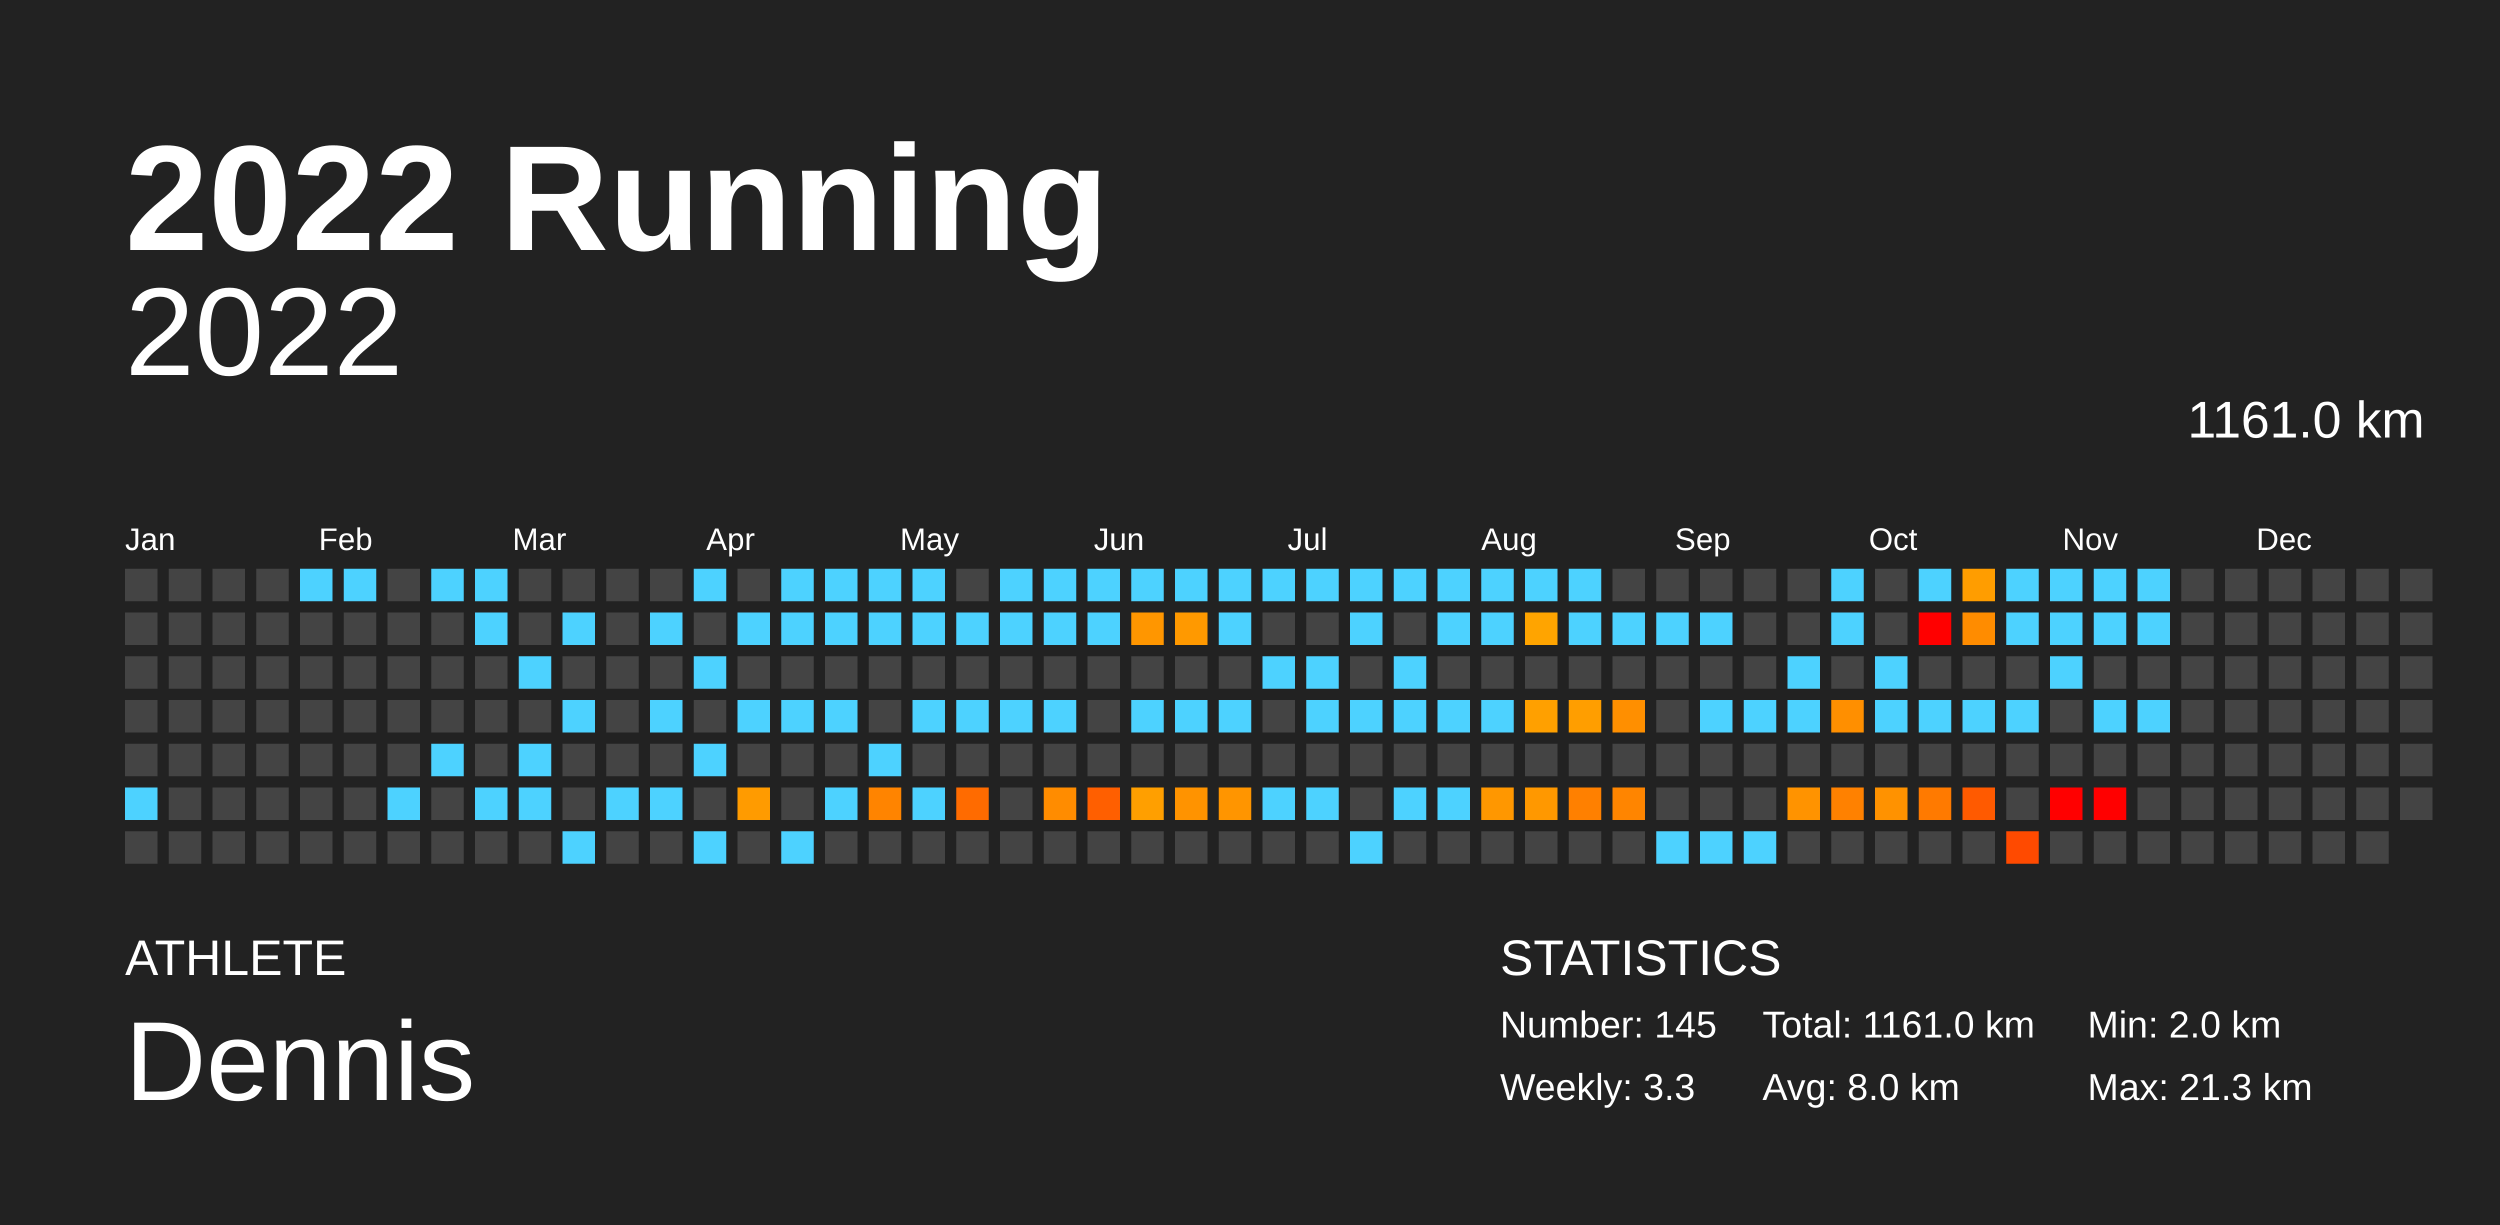
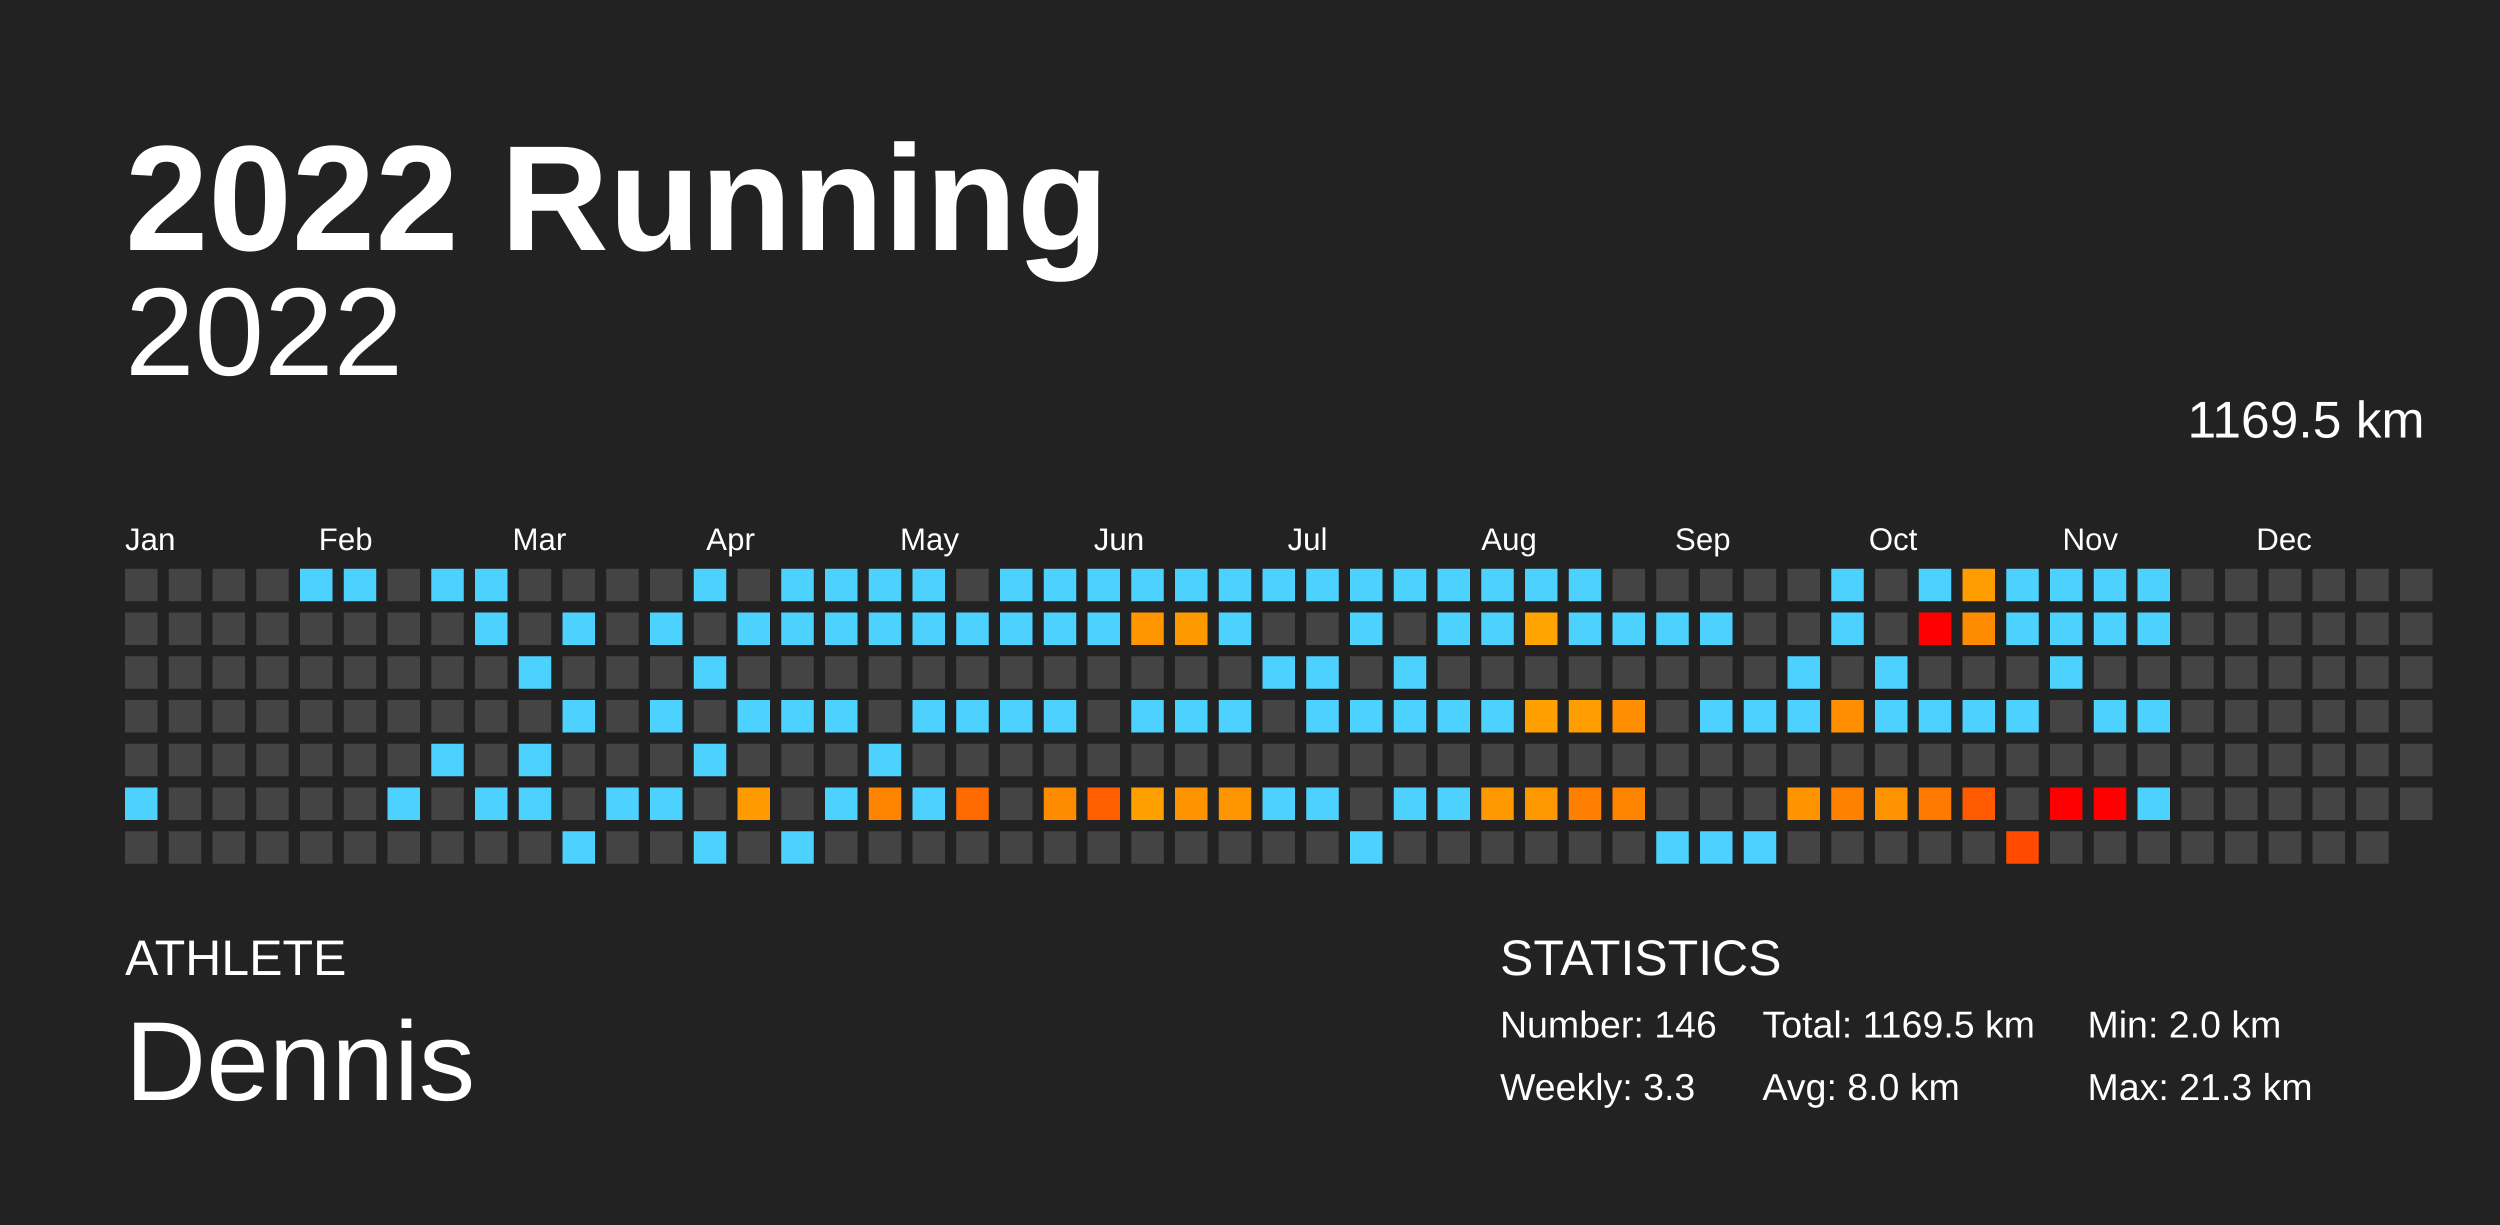
<svg xmlns="http://www.w3.org/2000/svg" baseProfile="full" height="98mm" version="1.1" viewBox="0,0,200,98" width="200mm">
  <defs />
  <rect fill="#222222" height="98" width="200" x="0" y="0" />
  <text fill="#FFFFFF" style="font-size:12px; font-family:Arial; font-weight:bold;" x="10" y="20">2022 Running</text>
  <text fill="#FFFFFF" style="font-size:4px; font-family:Arial" x="10" y="78">ATHLETE</text>
  <text fill="#FFFFFF" style="font-size:9px; font-family:Arial" x="10" y="88">Dennis</text>
  <text fill="#FFFFFF" style="font-size:4px; font-family:Arial" x="120" y="78">STATISTICS</text>
-   <text fill="#FFFFFF" style="font-size:3px; font-family:Arial" x="120" y="83">Number: 145</text>
+   <text fill="#FFFFFF" style="font-size:3px; font-family:Arial" x="120" y="83">Number: 146</text>
  <text fill="#FFFFFF" style="font-size:3px; font-family:Arial" x="120" y="88">Weekly: 3.3</text>
-   <text fill="#FFFFFF" style="font-size:3px; font-family:Arial" x="141" y="83">Total: 1161.0 km</text>
+   <text fill="#FFFFFF" style="font-size:3px; font-family:Arial" x="141" y="83">Total: 1169.5 km</text>
  <text fill="#FFFFFF" style="font-size:3px; font-family:Arial" x="141" y="88">Avg: 8.0 km</text>
  <text fill="#FFFFFF" style="font-size:3px; font-family:Arial" x="167" y="83">Min: 2.0 km</text>
  <text fill="#FFFFFF" style="font-size:3px; font-family:Arial" x="167" y="88">Max: 21.3 km</text>
  <text alignment-baseline="hanging" fill="#FFFFFF" style="font-size:10.0px; font-family:Arial;" x="10" y="30">2022</text>
-   <text alignment-baseline="hanging" fill="#FFFFFF" style="font-size:4.125px; font-family:Arial;" x="175" y="35">1161.0 km</text>
+   <text alignment-baseline="hanging" fill="#FFFFFF" style="font-size:4.125px; font-family:Arial;" x="175" y="35">1169.5 km</text>
  <text fill="#FFFFFF" style="font-size:2.5px; font-family:Arial" x="10.0" y="44">Jan</text>
  <text fill="#FFFFFF" style="font-size:2.5px; font-family:Arial" x="25.5" y="44">Feb</text>
  <text fill="#FFFFFF" style="font-size:2.5px; font-family:Arial" x="41.0" y="44">Mar</text>
  <text fill="#FFFFFF" style="font-size:2.5px; font-family:Arial" x="56.5" y="44">Apr</text>
  <text fill="#FFFFFF" style="font-size:2.5px; font-family:Arial" x="72.0" y="44">May</text>
  <text fill="#FFFFFF" style="font-size:2.5px; font-family:Arial" x="87.5" y="44">Jun</text>
  <text fill="#FFFFFF" style="font-size:2.5px; font-family:Arial" x="103.0" y="44">Jul</text>
  <text fill="#FFFFFF" style="font-size:2.5px; font-family:Arial" x="118.5" y="44">Aug</text>
  <text fill="#FFFFFF" style="font-size:2.5px; font-family:Arial" x="134.0" y="44">Sep</text>
  <text fill="#FFFFFF" style="font-size:2.5px; font-family:Arial" x="149.5" y="44">Oct</text>
  <text fill="#FFFFFF" style="font-size:2.5px; font-family:Arial" x="165.0" y="44">Nov</text>
  <text fill="#FFFFFF" style="font-size:2.5px; font-family:Arial" x="180.5" y="44">Dec</text>
  <rect fill="#444444" height="2.6" width="2.6" x="10.0" y="45.5" />
  <rect fill="#444444" height="2.6" width="2.6" x="10.0" y="49.0" />
  <rect fill="#444444" height="2.6" width="2.6" x="10.0" y="52.5" />
  <rect fill="#444444" height="2.6" width="2.6" x="10.0" y="56.0" />
  <rect fill="#444444" height="2.6" width="2.6" x="10.0" y="59.5" />
  <rect fill="#4dd2ff" height="2.6" width="2.6" x="10.0" y="63.0" />
  <rect fill="#444444" height="2.6" width="2.6" x="10.0" y="66.5" />
  <rect fill="#444444" height="2.6" width="2.6" x="13.5" y="45.5" />
  <rect fill="#444444" height="2.6" width="2.6" x="13.5" y="49.0" />
  <rect fill="#444444" height="2.6" width="2.6" x="13.5" y="52.5" />
  <rect fill="#444444" height="2.6" width="2.6" x="13.5" y="56.0" />
  <rect fill="#444444" height="2.6" width="2.6" x="13.5" y="59.5" />
  <rect fill="#444444" height="2.6" width="2.6" x="13.5" y="63.0" />
  <rect fill="#444444" height="2.6" width="2.6" x="13.5" y="66.5" />
  <rect fill="#444444" height="2.6" width="2.6" x="17.0" y="45.5" />
  <rect fill="#444444" height="2.6" width="2.6" x="17.0" y="49.0" />
  <rect fill="#444444" height="2.6" width="2.6" x="17.0" y="52.5" />
  <rect fill="#444444" height="2.6" width="2.6" x="17.0" y="56.0" />
  <rect fill="#444444" height="2.6" width="2.6" x="17.0" y="59.5" />
  <rect fill="#444444" height="2.6" width="2.6" x="17.0" y="63.0" />
  <rect fill="#444444" height="2.6" width="2.6" x="17.0" y="66.5" />
  <rect fill="#444444" height="2.6" width="2.6" x="20.5" y="45.5" />
  <rect fill="#444444" height="2.6" width="2.6" x="20.5" y="49.0" />
  <rect fill="#444444" height="2.6" width="2.6" x="20.5" y="52.5" />
  <rect fill="#444444" height="2.6" width="2.6" x="20.5" y="56.0" />
  <rect fill="#444444" height="2.6" width="2.6" x="20.5" y="59.5" />
  <rect fill="#444444" height="2.6" width="2.6" x="20.5" y="63.0" />
  <rect fill="#444444" height="2.6" width="2.6" x="20.5" y="66.5" />
  <rect fill="#4dd2ff" height="2.6" width="2.6" x="24.0" y="45.5" />
  <rect fill="#444444" height="2.6" width="2.6" x="24.0" y="49.0" />
  <rect fill="#444444" height="2.6" width="2.6" x="24.0" y="52.5" />
  <rect fill="#444444" height="2.6" width="2.6" x="24.0" y="56.0" />
  <rect fill="#444444" height="2.6" width="2.6" x="24.0" y="59.5" />
  <rect fill="#444444" height="2.6" width="2.6" x="24.0" y="63.0" />
  <rect fill="#444444" height="2.6" width="2.6" x="24.0" y="66.5" />
  <rect fill="#4dd2ff" height="2.6" width="2.6" x="27.5" y="45.5" />
  <rect fill="#444444" height="2.6" width="2.6" x="27.5" y="49.0" />
  <rect fill="#444444" height="2.6" width="2.6" x="27.5" y="52.5" />
  <rect fill="#444444" height="2.6" width="2.6" x="27.5" y="56.0" />
  <rect fill="#444444" height="2.6" width="2.6" x="27.5" y="59.5" />
  <rect fill="#444444" height="2.6" width="2.6" x="27.5" y="63.0" />
  <rect fill="#444444" height="2.6" width="2.6" x="27.5" y="66.5" />
  <rect fill="#444444" height="2.6" width="2.6" x="31.0" y="45.5" />
  <rect fill="#444444" height="2.6" width="2.6" x="31.0" y="49.0" />
  <rect fill="#444444" height="2.6" width="2.6" x="31.0" y="52.5" />
  <rect fill="#444444" height="2.6" width="2.6" x="31.0" y="56.0" />
  <rect fill="#444444" height="2.6" width="2.6" x="31.0" y="59.5" />
  <rect fill="#4dd2ff" height="2.6" width="2.6" x="31.0" y="63.0" />
  <rect fill="#444444" height="2.6" width="2.6" x="31.0" y="66.5" />
  <rect fill="#4dd2ff" height="2.6" width="2.6" x="34.5" y="45.5" />
  <rect fill="#444444" height="2.6" width="2.6" x="34.5" y="49.0" />
  <rect fill="#444444" height="2.6" width="2.6" x="34.5" y="52.5" />
  <rect fill="#444444" height="2.6" width="2.6" x="34.5" y="56.0" />
  <rect fill="#4dd2ff" height="2.6" width="2.6" x="34.5" y="59.5" />
  <rect fill="#444444" height="2.6" width="2.6" x="34.5" y="63.0" />
  <rect fill="#444444" height="2.6" width="2.6" x="34.5" y="66.5" />
  <rect fill="#4dd2ff" height="2.6" width="2.6" x="38.0" y="45.5" />
  <rect fill="#4dd2ff" height="2.6" width="2.6" x="38.0" y="49.0" />
  <rect fill="#444444" height="2.6" width="2.6" x="38.0" y="52.5" />
  <rect fill="#444444" height="2.6" width="2.6" x="38.0" y="56.0" />
  <rect fill="#444444" height="2.6" width="2.6" x="38.0" y="59.5" />
  <rect fill="#4dd2ff" height="2.6" width="2.6" x="38.0" y="63.0" />
  <rect fill="#444444" height="2.6" width="2.6" x="38.0" y="66.5" />
  <rect fill="#444444" height="2.6" width="2.6" x="41.5" y="45.5" />
  <rect fill="#444444" height="2.6" width="2.6" x="41.5" y="49.0" />
  <rect fill="#4dd2ff" height="2.6" width="2.6" x="41.5" y="52.5" />
  <rect fill="#444444" height="2.6" width="2.6" x="41.5" y="56.0" />
  <rect fill="#4dd2ff" height="2.6" width="2.6" x="41.5" y="59.5" />
  <rect fill="#4dd2ff" height="2.6" width="2.6" x="41.5" y="63.0" />
  <rect fill="#444444" height="2.6" width="2.6" x="41.5" y="66.5" />
  <rect fill="#444444" height="2.6" width="2.6" x="45.0" y="45.5" />
  <rect fill="#4dd2ff" height="2.6" width="2.6" x="45.0" y="49.0" />
  <rect fill="#444444" height="2.6" width="2.6" x="45.0" y="52.5" />
  <rect fill="#4dd2ff" height="2.6" width="2.6" x="45.0" y="56.0" />
  <rect fill="#444444" height="2.6" width="2.6" x="45.0" y="59.5" />
  <rect fill="#444444" height="2.6" width="2.6" x="45.0" y="63.0" />
  <rect fill="#4dd2ff" height="2.6" width="2.6" x="45.0" y="66.5" />
  <rect fill="#444444" height="2.6" width="2.6" x="48.5" y="45.5" />
  <rect fill="#444444" height="2.6" width="2.6" x="48.5" y="49.0" />
  <rect fill="#444444" height="2.6" width="2.6" x="48.5" y="52.5" />
  <rect fill="#444444" height="2.6" width="2.6" x="48.5" y="56.0" />
  <rect fill="#444444" height="2.6" width="2.6" x="48.5" y="59.5" />
  <rect fill="#4dd2ff" height="2.6" width="2.6" x="48.5" y="63.0" />
  <rect fill="#444444" height="2.6" width="2.6" x="48.5" y="66.5" />
  <rect fill="#444444" height="2.6" width="2.6" x="52.0" y="45.5" />
  <rect fill="#4dd2ff" height="2.6" width="2.6" x="52.0" y="49.0" />
  <rect fill="#444444" height="2.6" width="2.6" x="52.0" y="52.5" />
  <rect fill="#4dd2ff" height="2.6" width="2.6" x="52.0" y="56.0" />
  <rect fill="#444444" height="2.6" width="2.6" x="52.0" y="59.5" />
  <rect fill="#4dd2ff" height="2.6" width="2.6" x="52.0" y="63.0" />
  <rect fill="#444444" height="2.6" width="2.6" x="52.0" y="66.5" />
  <rect fill="#4dd2ff" height="2.6" width="2.6" x="55.5" y="45.5" />
  <rect fill="#444444" height="2.6" width="2.6" x="55.5" y="49.0" />
  <rect fill="#4dd2ff" height="2.6" width="2.6" x="55.5" y="52.5" />
  <rect fill="#444444" height="2.6" width="2.6" x="55.5" y="56.0" />
  <rect fill="#4dd2ff" height="2.6" width="2.6" x="55.5" y="59.5" />
  <rect fill="#444444" height="2.6" width="2.6" x="55.5" y="63.0" />
  <rect fill="#4dd2ff" height="2.6" width="2.6" x="55.5" y="66.5" />
  <rect fill="#444444" height="2.6" width="2.6" x="59.0" y="45.5" />
  <rect fill="#4dd2ff" height="2.6" width="2.6" x="59.0" y="49.0" />
  <rect fill="#444444" height="2.6" width="2.6" x="59.0" y="52.5" />
  <rect fill="#4dd2ff" height="2.6" width="2.6" x="59.0" y="56.0" />
  <rect fill="#444444" height="2.6" width="2.6" x="59.0" y="59.5" />
  <rect fill="#ff9b00" height="2.6" width="2.6" x="59.0" y="63.0" />
  <rect fill="#444444" height="2.6" width="2.6" x="59.0" y="66.5" />
  <rect fill="#4dd2ff" height="2.6" width="2.6" x="62.5" y="45.5" />
  <rect fill="#4dd2ff" height="2.6" width="2.6" x="62.5" y="49.0" />
  <rect fill="#444444" height="2.6" width="2.6" x="62.5" y="52.5" />
  <rect fill="#4dd2ff" height="2.6" width="2.6" x="62.5" y="56.0" />
  <rect fill="#444444" height="2.6" width="2.6" x="62.5" y="59.5" />
  <rect fill="#444444" height="2.6" width="2.6" x="62.5" y="63.0" />
  <rect fill="#4dd2ff" height="2.6" width="2.6" x="62.5" y="66.5" />
  <rect fill="#4dd2ff" height="2.6" width="2.6" x="66.0" y="45.5" />
  <rect fill="#4dd2ff" height="2.6" width="2.6" x="66.0" y="49.0" />
  <rect fill="#444444" height="2.6" width="2.6" x="66.0" y="52.5" />
  <rect fill="#4dd2ff" height="2.6" width="2.6" x="66.0" y="56.0" />
  <rect fill="#444444" height="2.6" width="2.6" x="66.0" y="59.5" />
  <rect fill="#4dd2ff" height="2.6" width="2.6" x="66.0" y="63.0" />
  <rect fill="#444444" height="2.6" width="2.6" x="66.0" y="66.5" />
  <rect fill="#4dd2ff" height="2.6" width="2.6" x="69.5" y="45.5" />
  <rect fill="#4dd2ff" height="2.6" width="2.6" x="69.5" y="49.0" />
  <rect fill="#444444" height="2.6" width="2.6" x="69.5" y="52.5" />
  <rect fill="#444444" height="2.6" width="2.6" x="69.5" y="56.0" />
  <rect fill="#4dd2ff" height="2.6" width="2.6" x="69.5" y="59.5" />
  <rect fill="#ff8400" height="2.6" width="2.6" x="69.5" y="63.0" />
  <rect fill="#444444" height="2.6" width="2.6" x="69.5" y="66.5" />
  <rect fill="#4dd2ff" height="2.6" width="2.6" x="73.0" y="45.5" />
  <rect fill="#4dd2ff" height="2.6" width="2.6" x="73.0" y="49.0" />
  <rect fill="#444444" height="2.6" width="2.6" x="73.0" y="52.5" />
  <rect fill="#4dd2ff" height="2.6" width="2.6" x="73.0" y="56.0" />
  <rect fill="#444444" height="2.6" width="2.6" x="73.0" y="59.5" />
  <rect fill="#4dd2ff" height="2.6" width="2.6" x="73.0" y="63.0" />
  <rect fill="#444444" height="2.6" width="2.6" x="73.0" y="66.5" />
  <rect fill="#444444" height="2.6" width="2.6" x="76.5" y="45.5" />
  <rect fill="#4dd2ff" height="2.6" width="2.6" x="76.5" y="49.0" />
  <rect fill="#444444" height="2.6" width="2.6" x="76.5" y="52.5" />
  <rect fill="#4dd2ff" height="2.6" width="2.6" x="76.5" y="56.0" />
  <rect fill="#444444" height="2.6" width="2.6" x="76.5" y="59.5" />
  <rect fill="#ff6b00" height="2.6" width="2.6" x="76.5" y="63.0" />
  <rect fill="#444444" height="2.6" width="2.6" x="76.5" y="66.5" />
  <rect fill="#4dd2ff" height="2.6" width="2.6" x="80.0" y="45.5" />
  <rect fill="#4dd2ff" height="2.6" width="2.6" x="80.0" y="49.0" />
  <rect fill="#444444" height="2.6" width="2.6" x="80.0" y="52.5" />
  <rect fill="#4dd2ff" height="2.6" width="2.6" x="80.0" y="56.0" />
  <rect fill="#444444" height="2.6" width="2.6" x="80.0" y="59.5" />
  <rect fill="#444444" height="2.6" width="2.6" x="80.0" y="63.0" />
  <rect fill="#444444" height="2.6" width="2.6" x="80.0" y="66.5" />
  <rect fill="#4dd2ff" height="2.6" width="2.6" x="83.5" y="45.5" />
  <rect fill="#4dd2ff" height="2.6" width="2.6" x="83.5" y="49.0" />
  <rect fill="#444444" height="2.6" width="2.6" x="83.5" y="52.5" />
  <rect fill="#4dd2ff" height="2.6" width="2.6" x="83.5" y="56.0" />
  <rect fill="#444444" height="2.6" width="2.6" x="83.5" y="59.5" />
  <rect fill="#ff8c00" height="2.6" width="2.6" x="83.5" y="63.0" />
  <rect fill="#444444" height="2.6" width="2.6" x="83.5" y="66.5" />
  <rect fill="#4dd2ff" height="2.6" width="2.6" x="87.0" y="45.5" />
  <rect fill="#4dd2ff" height="2.6" width="2.6" x="87.0" y="49.0" />
  <rect fill="#444444" height="2.6" width="2.6" x="87.0" y="52.5" />
  <rect fill="#444444" height="2.6" width="2.6" x="87.0" y="56.0" />
  <rect fill="#444444" height="2.6" width="2.6" x="87.0" y="59.5" />
  <rect fill="#ff5f00" height="2.6" width="2.6" x="87.0" y="63.0" />
  <rect fill="#444444" height="2.6" width="2.6" x="87.0" y="66.5" />
  <rect fill="#4dd2ff" height="2.6" width="2.6" x="90.5" y="45.5" />
  <rect fill="#ff9600" height="2.6" width="2.6" x="90.5" y="49.0" />
  <rect fill="#444444" height="2.6" width="2.6" x="90.5" y="52.5" />
  <rect fill="#4dd2ff" height="2.6" width="2.6" x="90.5" y="56.0" />
  <rect fill="#444444" height="2.6" width="2.6" x="90.5" y="59.5" />
  <rect fill="#ff9f00" height="2.6" width="2.6" x="90.5" y="63.0" />
  <rect fill="#444444" height="2.6" width="2.6" x="90.5" y="66.5" />
  <rect fill="#4dd2ff" height="2.6" width="2.6" x="94.0" y="45.5" />
  <rect fill="#ff9900" height="2.6" width="2.6" x="94.0" y="49.0" />
  <rect fill="#444444" height="2.6" width="2.6" x="94.0" y="52.5" />
  <rect fill="#4dd2ff" height="2.6" width="2.6" x="94.0" y="56.0" />
  <rect fill="#444444" height="2.6" width="2.6" x="94.0" y="59.5" />
  <rect fill="#ff9300" height="2.6" width="2.6" x="94.0" y="63.0" />
  <rect fill="#444444" height="2.6" width="2.6" x="94.0" y="66.5" />
  <rect fill="#4dd2ff" height="2.6" width="2.6" x="97.5" y="45.5" />
  <rect fill="#4dd2ff" height="2.6" width="2.6" x="97.5" y="49.0" />
  <rect fill="#444444" height="2.6" width="2.6" x="97.5" y="52.5" />
  <rect fill="#4dd2ff" height="2.6" width="2.6" x="97.5" y="56.0" />
  <rect fill="#444444" height="2.6" width="2.6" x="97.5" y="59.5" />
  <rect fill="#ff9500" height="2.6" width="2.6" x="97.5" y="63.0" />
  <rect fill="#444444" height="2.6" width="2.6" x="97.5" y="66.5" />
  <rect fill="#4dd2ff" height="2.6" width="2.6" x="101.0" y="45.5" />
  <rect fill="#444444" height="2.6" width="2.6" x="101.0" y="49.0" />
  <rect fill="#4dd2ff" height="2.6" width="2.6" x="101.0" y="52.5" />
  <rect fill="#444444" height="2.6" width="2.6" x="101.0" y="56.0" />
  <rect fill="#444444" height="2.6" width="2.6" x="101.0" y="59.5" />
  <rect fill="#4dd2ff" height="2.6" width="2.6" x="101.0" y="63.0" />
  <rect fill="#444444" height="2.6" width="2.6" x="101.0" y="66.5" />
  <rect fill="#4dd2ff" height="2.6" width="2.6" x="104.5" y="45.5" />
  <rect fill="#444444" height="2.6" width="2.6" x="104.5" y="49.0" />
  <rect fill="#4dd2ff" height="2.6" width="2.6" x="104.5" y="52.5" />
  <rect fill="#4dd2ff" height="2.6" width="2.6" x="104.5" y="56.0" />
  <rect fill="#444444" height="2.6" width="2.6" x="104.5" y="59.5" />
  <rect fill="#4dd2ff" height="2.6" width="2.6" x="104.5" y="63.0" />
  <rect fill="#444444" height="2.6" width="2.6" x="104.5" y="66.5" />
  <rect fill="#4dd2ff" height="2.6" width="2.6" x="108.0" y="45.5" />
  <rect fill="#4dd2ff" height="2.6" width="2.6" x="108.0" y="49.0" />
  <rect fill="#444444" height="2.6" width="2.6" x="108.0" y="52.5" />
  <rect fill="#4dd2ff" height="2.6" width="2.6" x="108.0" y="56.0" />
  <rect fill="#444444" height="2.6" width="2.6" x="108.0" y="59.5" />
  <rect fill="#444444" height="2.6" width="2.6" x="108.0" y="63.0" />
  <rect fill="#4dd2ff" height="2.6" width="2.6" x="108.0" y="66.5" />
  <rect fill="#4dd2ff" height="2.6" width="2.6" x="111.5" y="45.5" />
  <rect fill="#444444" height="2.6" width="2.6" x="111.5" y="49.0" />
  <rect fill="#4dd2ff" height="2.6" width="2.6" x="111.5" y="52.5" />
  <rect fill="#4dd2ff" height="2.6" width="2.6" x="111.5" y="56.0" />
  <rect fill="#444444" height="2.6" width="2.6" x="111.5" y="59.5" />
  <rect fill="#4dd2ff" height="2.6" width="2.6" x="111.5" y="63.0" />
  <rect fill="#444444" height="2.6" width="2.6" x="111.5" y="66.5" />
  <rect fill="#4dd2ff" height="2.6" width="2.6" x="115.0" y="45.5" />
  <rect fill="#4dd2ff" height="2.6" width="2.6" x="115.0" y="49.0" />
  <rect fill="#444444" height="2.6" width="2.6" x="115.0" y="52.5" />
  <rect fill="#4dd2ff" height="2.6" width="2.6" x="115.0" y="56.0" />
  <rect fill="#444444" height="2.6" width="2.6" x="115.0" y="59.5" />
  <rect fill="#4dd2ff" height="2.6" width="2.6" x="115.0" y="63.0" />
  <rect fill="#444444" height="2.6" width="2.6" x="115.0" y="66.5" />
  <rect fill="#4dd2ff" height="2.6" width="2.6" x="118.5" y="45.5" />
  <rect fill="#4dd2ff" height="2.6" width="2.6" x="118.5" y="49.0" />
  <rect fill="#444444" height="2.6" width="2.6" x="118.5" y="52.5" />
  <rect fill="#4dd2ff" height="2.6" width="2.6" x="118.5" y="56.0" />
  <rect fill="#444444" height="2.6" width="2.6" x="118.5" y="59.5" />
  <rect fill="#ff9700" height="2.6" width="2.6" x="118.5" y="63.0" />
  <rect fill="#444444" height="2.6" width="2.6" x="118.5" y="66.5" />
  <rect fill="#4dd2ff" height="2.6" width="2.6" x="122.0" y="45.5" />
  <rect fill="#ffa400" height="2.6" width="2.6" x="122.0" y="49.0" />
  <rect fill="#444444" height="2.6" width="2.6" x="122.0" y="52.5" />
  <rect fill="#ffa000" height="2.6" width="2.6" x="122.0" y="56.0" />
  <rect fill="#444444" height="2.6" width="2.6" x="122.0" y="59.5" />
  <rect fill="#ff9800" height="2.6" width="2.6" x="122.0" y="63.0" />
  <rect fill="#444444" height="2.6" width="2.6" x="122.0" y="66.5" />
  <rect fill="#4dd2ff" height="2.6" width="2.6" x="125.5" y="45.5" />
  <rect fill="#4dd2ff" height="2.6" width="2.6" x="125.5" y="49.0" />
  <rect fill="#444444" height="2.6" width="2.6" x="125.5" y="52.5" />
  <rect fill="#ff9e00" height="2.6" width="2.6" x="125.5" y="56.0" />
  <rect fill="#444444" height="2.6" width="2.6" x="125.5" y="59.5" />
  <rect fill="#ff8000" height="2.6" width="2.6" x="125.5" y="63.0" />
  <rect fill="#444444" height="2.6" width="2.6" x="125.5" y="66.5" />
  <rect fill="#444444" height="2.6" width="2.6" x="129.0" y="45.5" />
  <rect fill="#4dd2ff" height="2.6" width="2.6" x="129.0" y="49.0" />
  <rect fill="#444444" height="2.6" width="2.6" x="129.0" y="52.5" />
  <rect fill="#ff8f00" height="2.6" width="2.6" x="129.0" y="56.0" />
  <rect fill="#444444" height="2.6" width="2.6" x="129.0" y="59.5" />
  <rect fill="#ff8500" height="2.6" width="2.6" x="129.0" y="63.0" />
  <rect fill="#444444" height="2.6" width="2.6" x="129.0" y="66.5" />
  <rect fill="#444444" height="2.6" width="2.6" x="132.5" y="45.5" />
  <rect fill="#4dd2ff" height="2.6" width="2.6" x="132.5" y="49.0" />
  <rect fill="#444444" height="2.6" width="2.6" x="132.5" y="52.5" />
  <rect fill="#444444" height="2.6" width="2.6" x="132.5" y="56.0" />
  <rect fill="#444444" height="2.6" width="2.6" x="132.5" y="59.5" />
  <rect fill="#444444" height="2.6" width="2.6" x="132.5" y="63.0" />
  <rect fill="#4dd2ff" height="2.6" width="2.6" x="132.5" y="66.5" />
  <rect fill="#444444" height="2.6" width="2.6" x="136.0" y="45.5" />
  <rect fill="#4dd2ff" height="2.6" width="2.6" x="136.0" y="49.0" />
  <rect fill="#444444" height="2.6" width="2.6" x="136.0" y="52.5" />
  <rect fill="#4dd2ff" height="2.6" width="2.6" x="136.0" y="56.0" />
  <rect fill="#444444" height="2.6" width="2.6" x="136.0" y="59.5" />
  <rect fill="#444444" height="2.6" width="2.6" x="136.0" y="63.0" />
  <rect fill="#4dd2ff" height="2.6" width="2.6" x="136.0" y="66.5" />
  <rect fill="#444444" height="2.6" width="2.6" x="139.5" y="45.5" />
  <rect fill="#444444" height="2.6" width="2.6" x="139.5" y="49.0" />
  <rect fill="#444444" height="2.6" width="2.6" x="139.5" y="52.5" />
  <rect fill="#4dd2ff" height="2.6" width="2.6" x="139.5" y="56.0" />
  <rect fill="#444444" height="2.6" width="2.6" x="139.5" y="59.5" />
  <rect fill="#444444" height="2.6" width="2.6" x="139.5" y="63.0" />
  <rect fill="#4dd2ff" height="2.6" width="2.6" x="139.5" y="66.5" />
  <rect fill="#444444" height="2.6" width="2.6" x="143.0" y="45.5" />
  <rect fill="#444444" height="2.6" width="2.6" x="143.0" y="49.0" />
  <rect fill="#4dd2ff" height="2.6" width="2.6" x="143.0" y="52.5" />
  <rect fill="#4dd2ff" height="2.6" width="2.6" x="143.0" y="56.0" />
  <rect fill="#444444" height="2.6" width="2.6" x="143.0" y="59.5" />
  <rect fill="#ff9300" height="2.6" width="2.6" x="143.0" y="63.0" />
  <rect fill="#444444" height="2.6" width="2.6" x="143.0" y="66.5" />
  <rect fill="#4dd2ff" height="2.6" width="2.6" x="146.5" y="45.5" />
  <rect fill="#4dd2ff" height="2.6" width="2.6" x="146.5" y="49.0" />
  <rect fill="#444444" height="2.6" width="2.6" x="146.5" y="52.5" />
  <rect fill="#ff8f00" height="2.6" width="2.6" x="146.5" y="56.0" />
  <rect fill="#444444" height="2.6" width="2.6" x="146.5" y="59.5" />
  <rect fill="#ff8100" height="2.6" width="2.6" x="146.5" y="63.0" />
  <rect fill="#444444" height="2.6" width="2.6" x="146.5" y="66.5" />
  <rect fill="#444444" height="2.6" width="2.6" x="150.0" y="45.5" />
  <rect fill="#444444" height="2.6" width="2.6" x="150.0" y="49.0" />
  <rect fill="#4dd2ff" height="2.6" width="2.6" x="150.0" y="52.5" />
  <rect fill="#4dd2ff" height="2.6" width="2.6" x="150.0" y="56.0" />
  <rect fill="#444444" height="2.6" width="2.6" x="150.0" y="59.5" />
  <rect fill="#ff9200" height="2.6" width="2.6" x="150.0" y="63.0" />
  <rect fill="#444444" height="2.6" width="2.6" x="150.0" y="66.5" />
  <rect fill="#4dd2ff" height="2.6" width="2.6" x="153.5" y="45.5" />
  <rect fill="red" height="2.6" width="2.6" x="153.5" y="49.0" />
  <rect fill="#444444" height="2.6" width="2.6" x="153.5" y="52.5" />
  <rect fill="#4dd2ff" height="2.6" width="2.6" x="153.5" y="56.0" />
  <rect fill="#444444" height="2.6" width="2.6" x="153.5" y="59.5" />
  <rect fill="#ff7a00" height="2.6" width="2.6" x="153.5" y="63.0" />
  <rect fill="#444444" height="2.6" width="2.6" x="153.5" y="66.5" />
  <rect fill="#ff9d00" height="2.6" width="2.6" x="157.0" y="45.5" />
  <rect fill="#ff8c00" height="2.6" width="2.6" x="157.0" y="49.0" />
  <rect fill="#444444" height="2.6" width="2.6" x="157.0" y="52.5" />
  <rect fill="#4dd2ff" height="2.6" width="2.6" x="157.0" y="56.0" />
  <rect fill="#444444" height="2.6" width="2.6" x="157.0" y="59.5" />
  <rect fill="#ff5a00" height="2.6" width="2.6" x="157.0" y="63.0" />
  <rect fill="#444444" height="2.6" width="2.6" x="157.0" y="66.5" />
  <rect fill="#4dd2ff" height="2.6" width="2.6" x="160.5" y="45.5" />
  <rect fill="#4dd2ff" height="2.6" width="2.6" x="160.5" y="49.0" />
  <rect fill="#444444" height="2.6" width="2.6" x="160.5" y="52.5" />
  <rect fill="#4dd2ff" height="2.6" width="2.6" x="160.5" y="56.0" />
  <rect fill="#444444" height="2.6" width="2.6" x="160.5" y="59.5" />
  <rect fill="#444444" height="2.6" width="2.6" x="160.5" y="63.0" />
  <rect fill="#ff4a00" height="2.6" width="2.6" x="160.5" y="66.5" />
  <rect fill="#4dd2ff" height="2.6" width="2.6" x="164.0" y="45.5" />
  <rect fill="#4dd2ff" height="2.6" width="2.6" x="164.0" y="49.0" />
  <rect fill="#4dd2ff" height="2.6" width="2.6" x="164.0" y="52.5" />
  <rect fill="#444444" height="2.6" width="2.6" x="164.0" y="56.0" />
  <rect fill="#444444" height="2.6" width="2.6" x="164.0" y="59.5" />
  <rect fill="red" height="2.6" width="2.6" x="164.0" y="63.0" />
  <rect fill="#444444" height="2.6" width="2.6" x="164.0" y="66.5" />
  <rect fill="#4dd2ff" height="2.6" width="2.6" x="167.5" y="45.5" />
  <rect fill="#4dd2ff" height="2.6" width="2.6" x="167.5" y="49.0" />
  <rect fill="#444444" height="2.6" width="2.6" x="167.5" y="52.5" />
  <rect fill="#4dd2ff" height="2.6" width="2.6" x="167.5" y="56.0" />
  <rect fill="#444444" height="2.6" width="2.6" x="167.5" y="59.5" />
  <rect fill="red" height="2.6" width="2.6" x="167.5" y="63.0" />
  <rect fill="#444444" height="2.6" width="2.6" x="167.5" y="66.5" />
  <rect fill="#4dd2ff" height="2.6" width="2.6" x="171.0" y="45.5" />
  <rect fill="#4dd2ff" height="2.6" width="2.6" x="171.0" y="49.0" />
  <rect fill="#444444" height="2.6" width="2.6" x="171.0" y="52.5" />
  <rect fill="#4dd2ff" height="2.6" width="2.6" x="171.0" y="56.0" />
  <rect fill="#444444" height="2.6" width="2.6" x="171.0" y="59.5" />
-   <rect fill="#444444" height="2.6" width="2.6" x="171.0" y="63.0" />
+   <rect fill="#4dd2ff" height="2.6" width="2.6" x="171.0" y="63.0" />
  <rect fill="#444444" height="2.6" width="2.6" x="171.0" y="66.5" />
  <rect fill="#444444" height="2.6" width="2.6" x="174.5" y="45.5" />
  <rect fill="#444444" height="2.6" width="2.6" x="174.5" y="49.0" />
  <rect fill="#444444" height="2.6" width="2.6" x="174.5" y="52.5" />
  <rect fill="#444444" height="2.6" width="2.6" x="174.5" y="56.0" />
  <rect fill="#444444" height="2.6" width="2.6" x="174.5" y="59.5" />
  <rect fill="#444444" height="2.6" width="2.6" x="174.5" y="63.0" />
  <rect fill="#444444" height="2.6" width="2.6" x="174.5" y="66.5" />
  <rect fill="#444444" height="2.6" width="2.6" x="178.0" y="45.5" />
  <rect fill="#444444" height="2.6" width="2.6" x="178.0" y="49.0" />
  <rect fill="#444444" height="2.6" width="2.6" x="178.0" y="52.5" />
  <rect fill="#444444" height="2.6" width="2.6" x="178.0" y="56.0" />
  <rect fill="#444444" height="2.6" width="2.6" x="178.0" y="59.5" />
  <rect fill="#444444" height="2.6" width="2.6" x="178.0" y="63.0" />
  <rect fill="#444444" height="2.6" width="2.6" x="178.0" y="66.5" />
  <rect fill="#444444" height="2.6" width="2.6" x="181.5" y="45.5" />
  <rect fill="#444444" height="2.6" width="2.6" x="181.5" y="49.0" />
  <rect fill="#444444" height="2.6" width="2.6" x="181.5" y="52.5" />
  <rect fill="#444444" height="2.6" width="2.6" x="181.5" y="56.0" />
  <rect fill="#444444" height="2.6" width="2.6" x="181.5" y="59.5" />
  <rect fill="#444444" height="2.6" width="2.6" x="181.5" y="63.0" />
  <rect fill="#444444" height="2.6" width="2.6" x="181.5" y="66.5" />
  <rect fill="#444444" height="2.6" width="2.6" x="185.0" y="45.5" />
  <rect fill="#444444" height="2.6" width="2.6" x="185.0" y="49.0" />
  <rect fill="#444444" height="2.6" width="2.6" x="185.0" y="52.5" />
  <rect fill="#444444" height="2.6" width="2.6" x="185.0" y="56.0" />
  <rect fill="#444444" height="2.6" width="2.6" x="185.0" y="59.5" />
  <rect fill="#444444" height="2.6" width="2.6" x="185.0" y="63.0" />
  <rect fill="#444444" height="2.6" width="2.6" x="185.0" y="66.5" />
  <rect fill="#444444" height="2.6" width="2.6" x="188.5" y="45.5" />
  <rect fill="#444444" height="2.6" width="2.6" x="188.5" y="49.0" />
  <rect fill="#444444" height="2.6" width="2.6" x="188.5" y="52.5" />
  <rect fill="#444444" height="2.6" width="2.6" x="188.5" y="56.0" />
  <rect fill="#444444" height="2.6" width="2.6" x="188.5" y="59.5" />
  <rect fill="#444444" height="2.6" width="2.6" x="188.5" y="63.0" />
  <rect fill="#444444" height="2.6" width="2.6" x="188.5" y="66.5" />
  <rect fill="#444444" height="2.6" width="2.6" x="192.0" y="45.5" />
  <rect fill="#444444" height="2.6" width="2.6" x="192.0" y="49.0" />
  <rect fill="#444444" height="2.6" width="2.6" x="192.0" y="52.5" />
  <rect fill="#444444" height="2.6" width="2.6" x="192.0" y="56.0" />
  <rect fill="#444444" height="2.6" width="2.6" x="192.0" y="59.5" />
  <rect fill="#444444" height="2.6" width="2.6" x="192.0" y="63.0" />
</svg>
